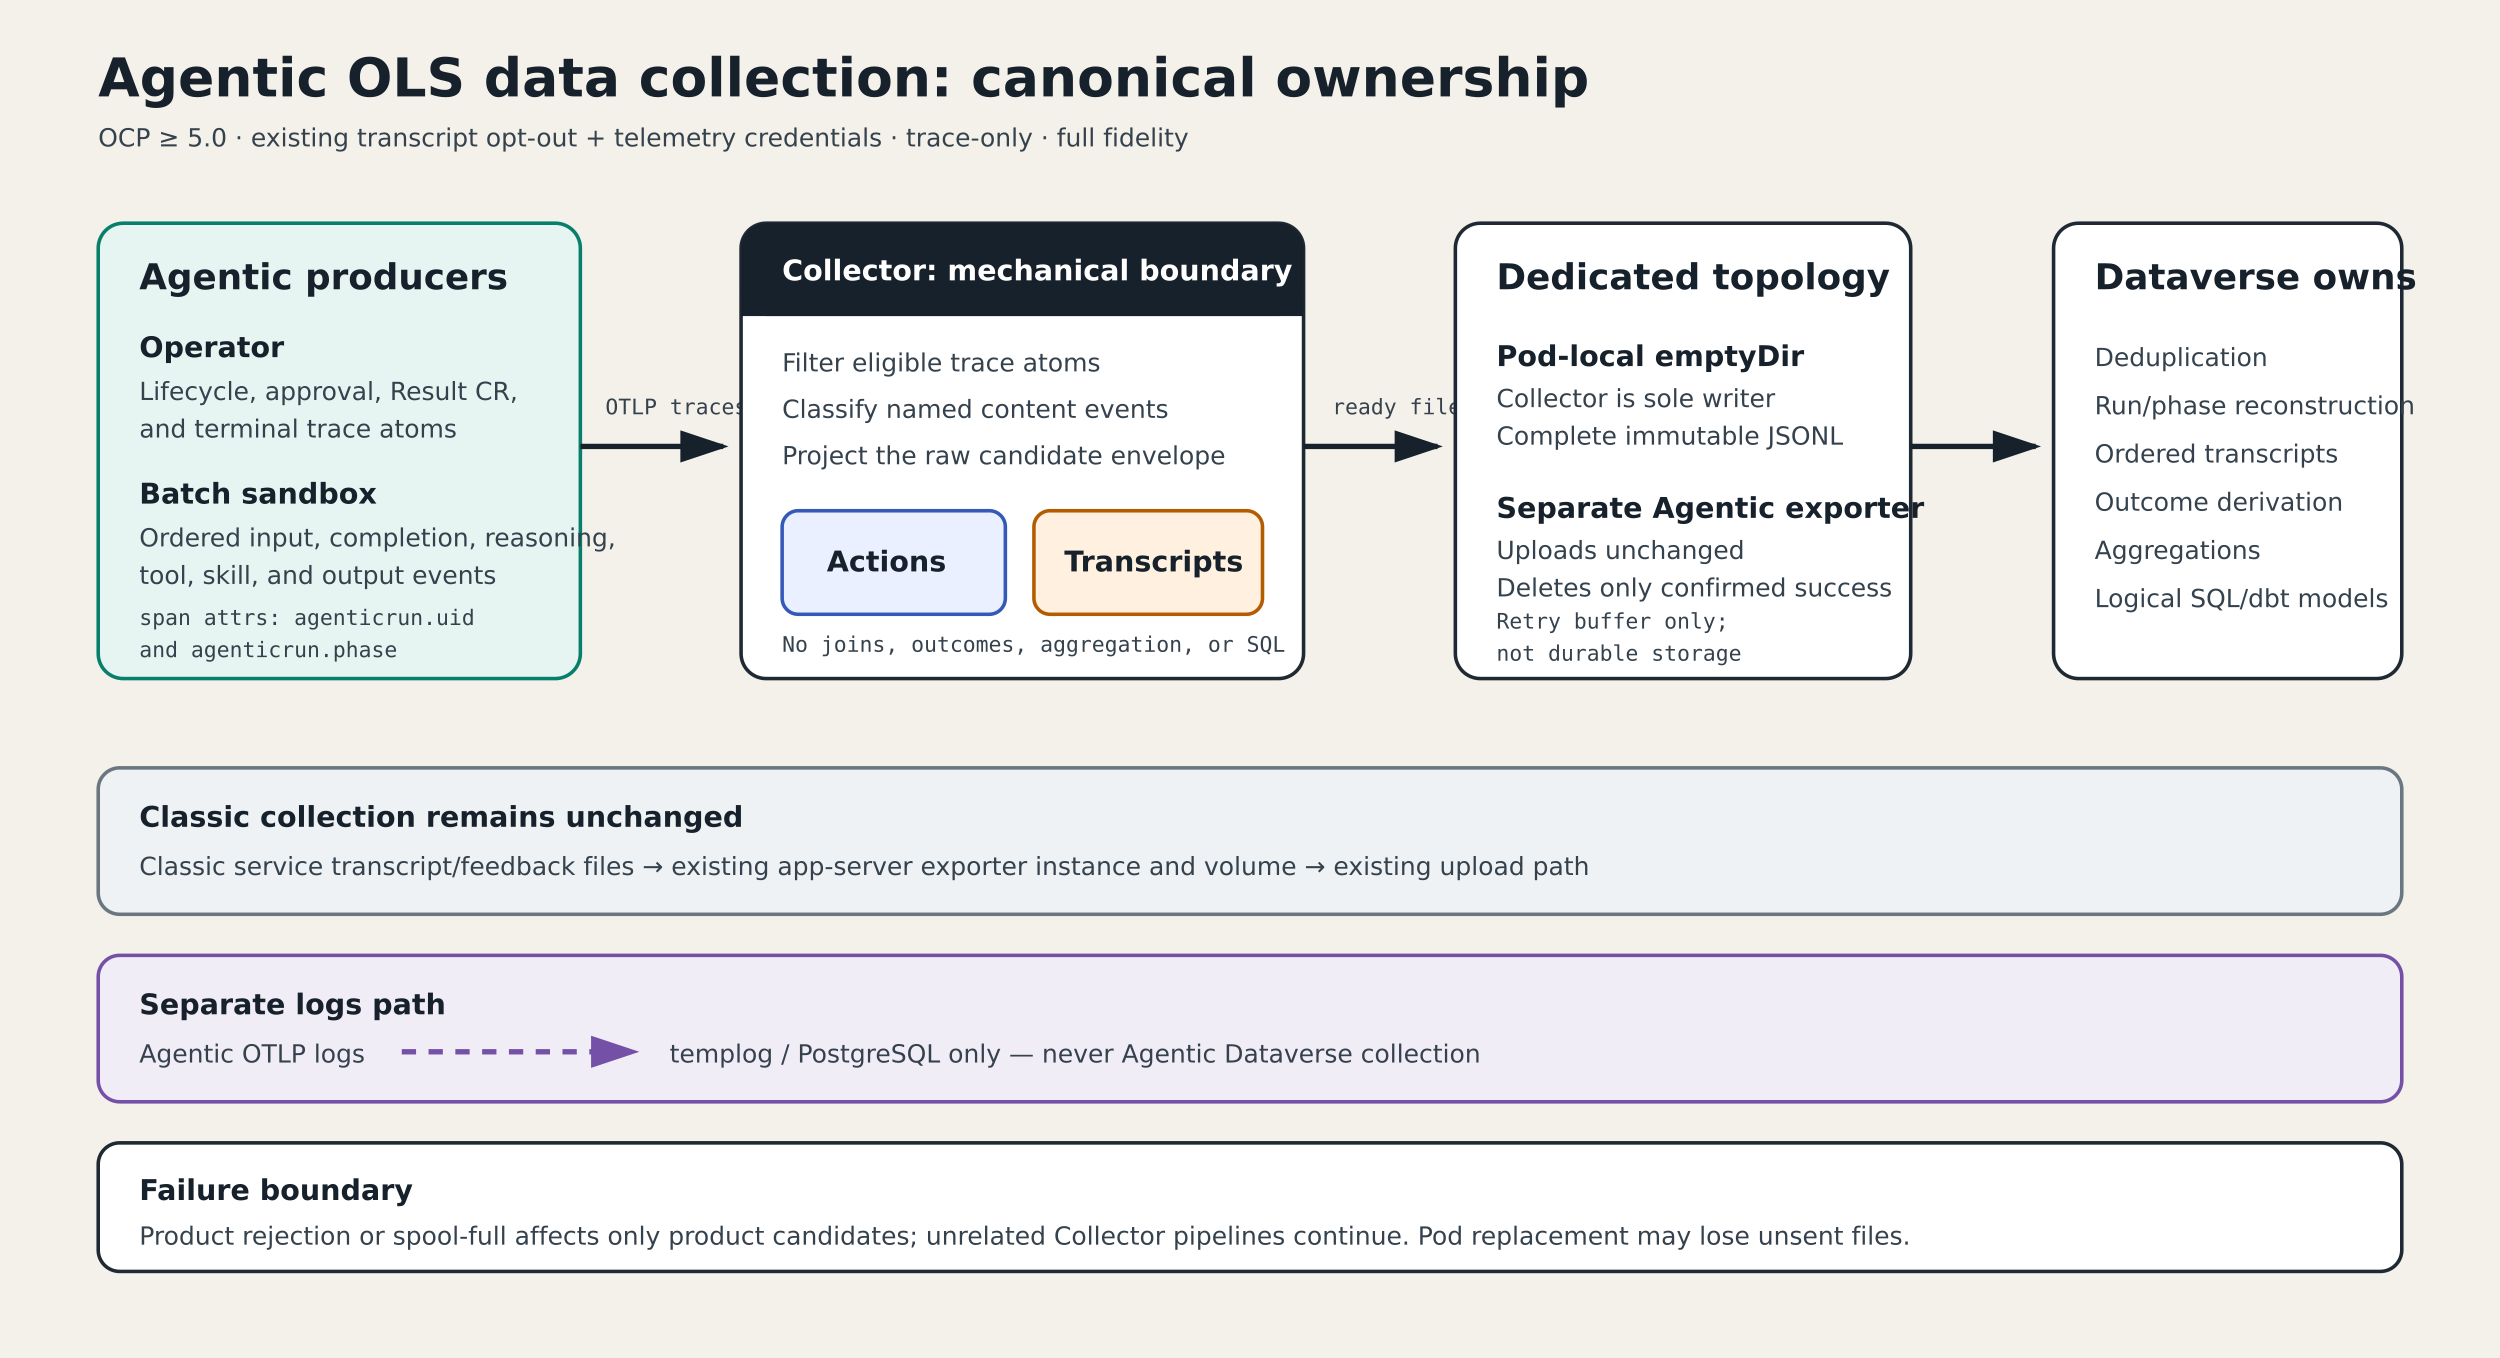
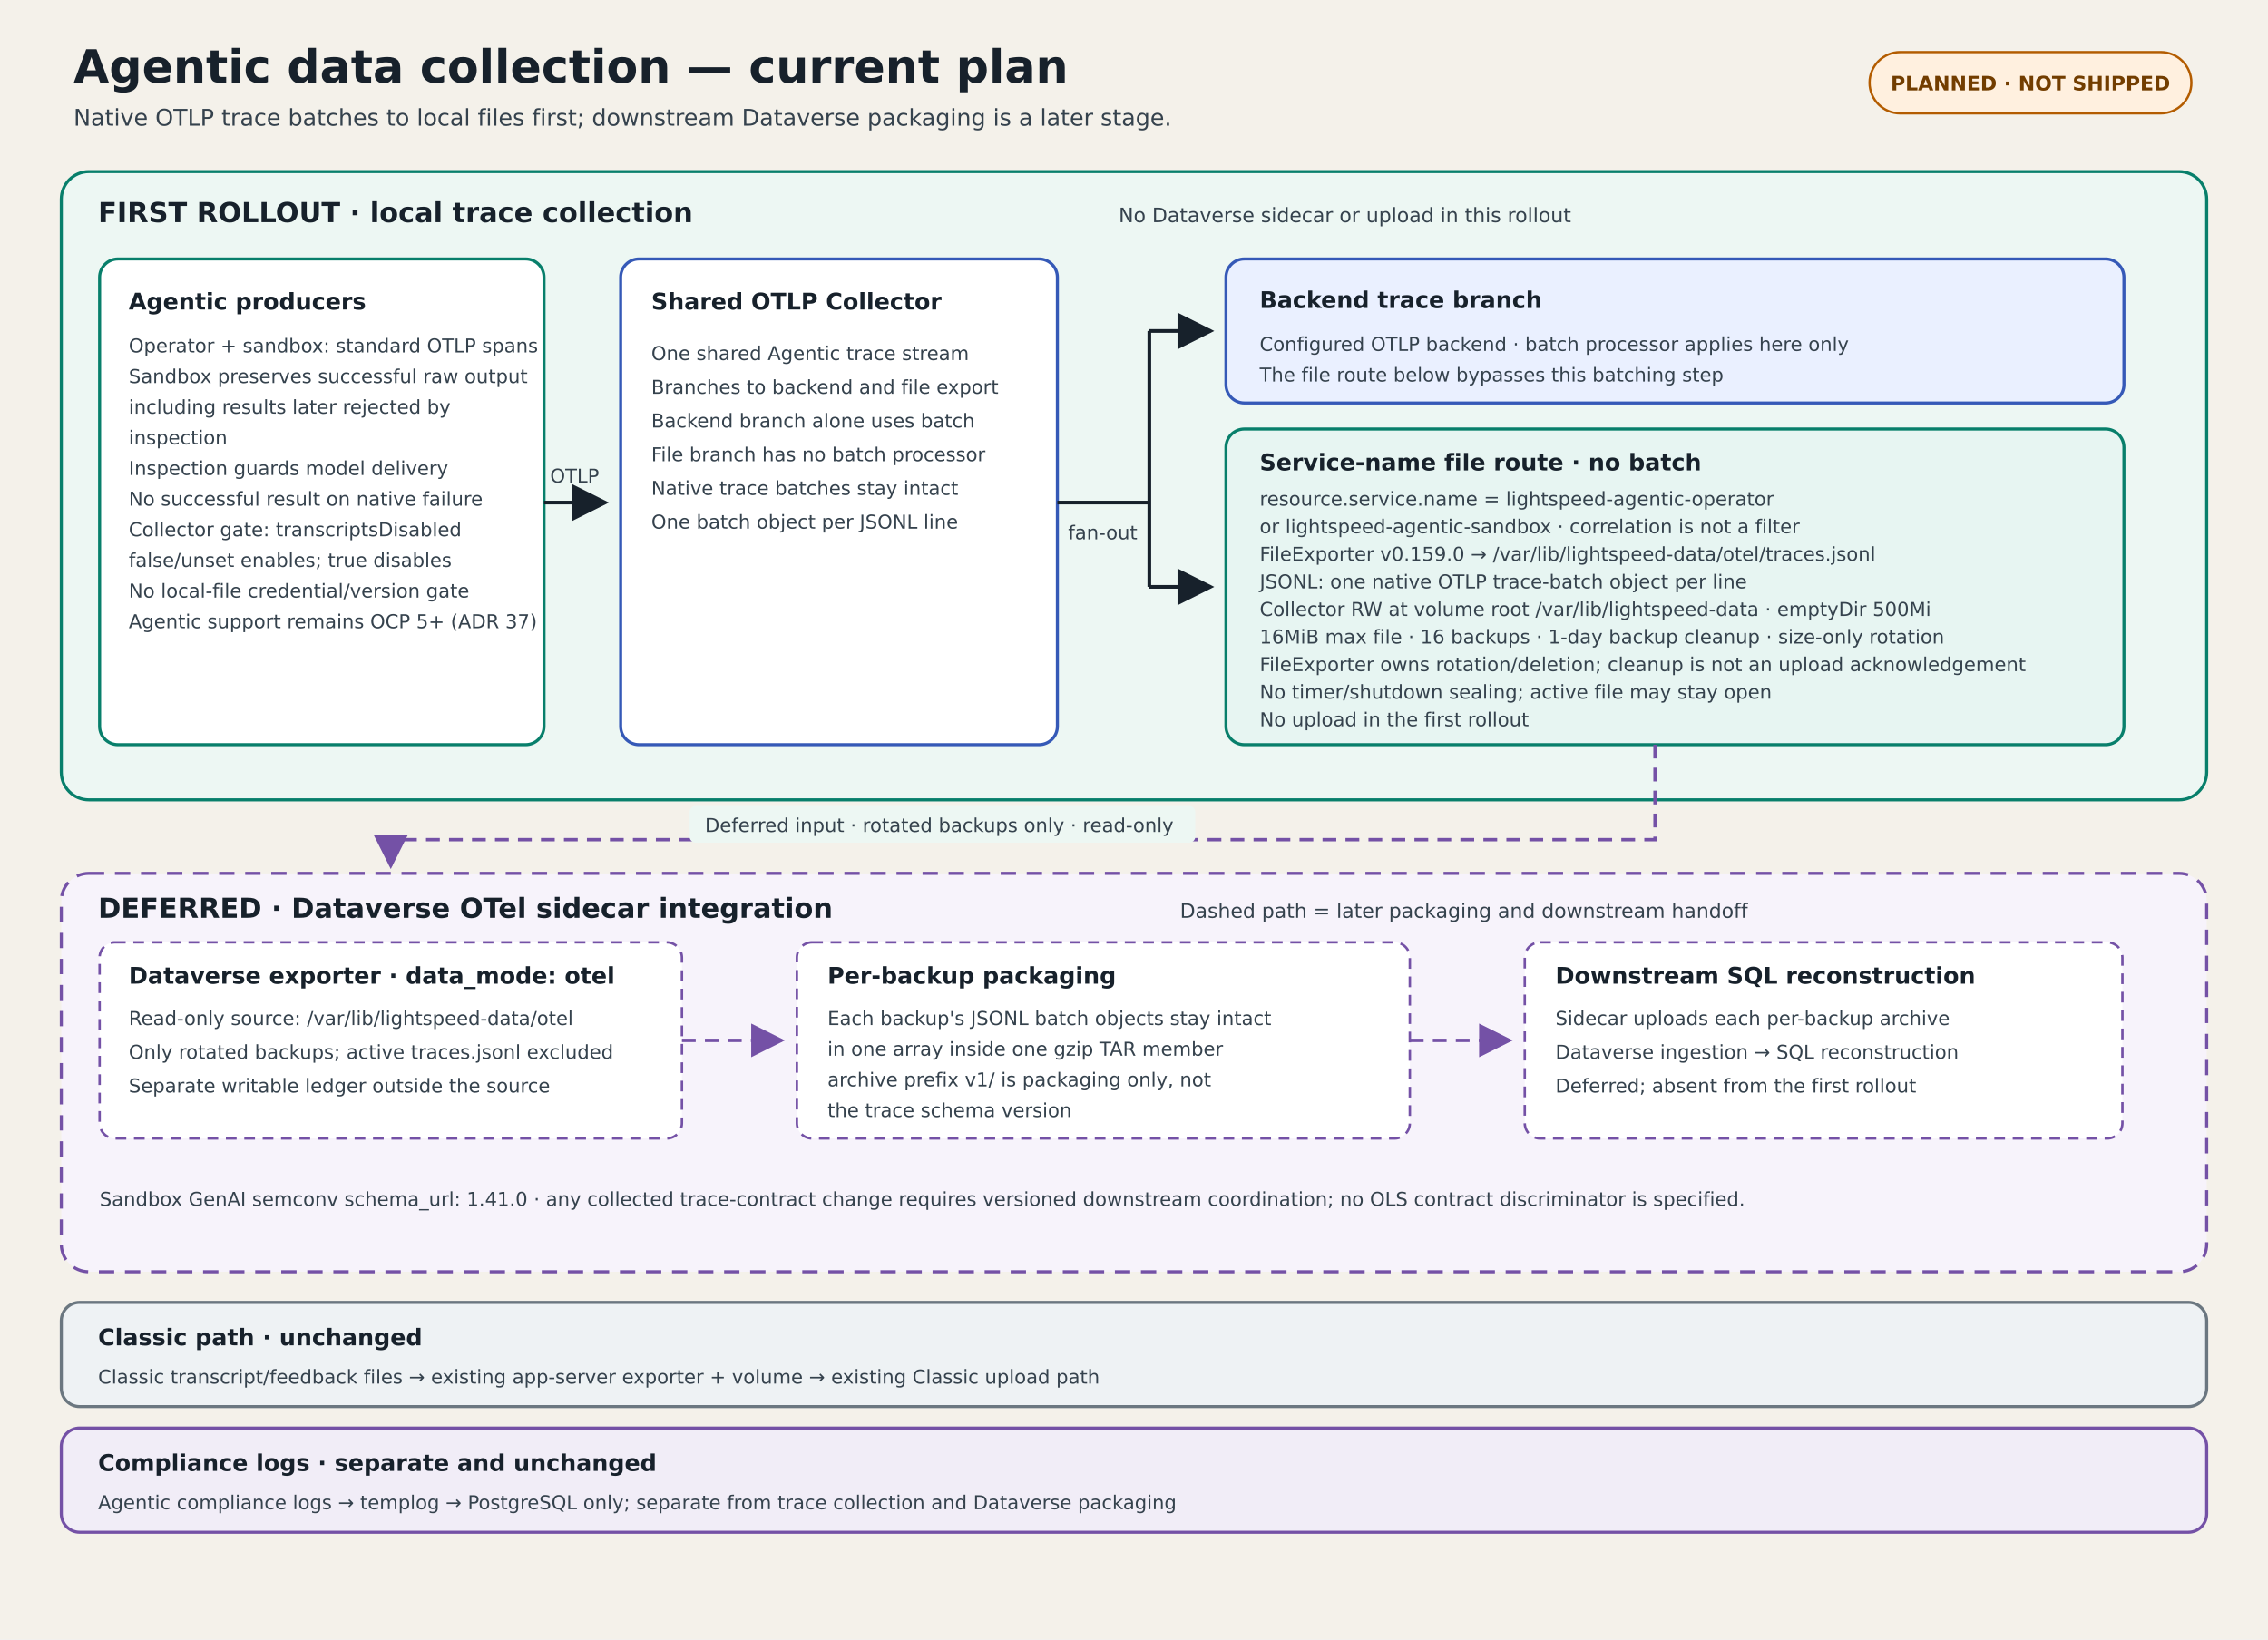
- <svg xmlns="http://www.w3.org/2000/svg" width="1400" height="760" viewBox="0 0 1400 760" role="img" aria-labelledby="title desc">
+ <svg xmlns="http://www.w3.org/2000/svg" width="1480" height="1070" viewBox="0 0 1480 1070" role="img" aria-labelledby="title desc">
  <defs>
    <style>
-       .bg{fill:#f4f1ea}.panel{fill:#fff;stroke:#1f2933;stroke-width:2}.trace{fill:#e7f5f2;stroke:#087f6b;stroke-width:2}.action{fill:#eaf0ff;stroke:#3559b7;stroke-width:2}.transcript{fill:#fff0df;stroke:#b35c00;stroke-width:2}.log{fill:#f1edf7;stroke:#7451a6;stroke-width:2}.classic{fill:#eef2f4;stroke:#6b7780;stroke-width:2}.dark{fill:#17212b}.title{font-family:"DejaVu Sans",sans-serif;font-size:30px;font-weight:700;fill:#17212b}.h2{font-family:"DejaVu Sans",sans-serif;font-size:20px;font-weight:700;fill:#17212b}.h3{font-family:"DejaVu Sans",sans-serif;font-size:16px;font-weight:700;fill:#17212b}.body{font-family:"DejaVu Sans",sans-serif;font-size:14px;fill:#35424d}.small{font-family:"DejaVu Sans Mono",monospace;font-size:12px;fill:#35424d}.white{fill:#fff}.arrow{stroke:#17212b;stroke-width:3;fill:none;marker-end:url(#head)}.dash{stroke:#7451a6;stroke-width:3;fill:none;stroke-dasharray:8 7;marker-end:url(#headPurple)}
+       .bg{fill:#f4f1ea}.current{fill:#edf7f3;stroke:#087f6b;stroke-width:2}.deferred{fill:#f7f3fb;stroke:#7451a6;stroke-width:2;stroke-dasharray:10 7}
+       .card{fill:#fff;stroke:#5b6971;stroke-width:1.6}.producer{fill:#fff;stroke:#087f6b;stroke-width:2}.collector{fill:#fff;stroke:#3559b7;stroke-width:2}.backend{fill:#eaf0ff;stroke:#3559b7;stroke-width:2}.file{fill:#e7f5f2;stroke:#087f6b;stroke-width:2}.future{fill:#fff;stroke:#7451a6;stroke-width:1.6;stroke-dasharray:7 5}
+       .classic{fill:#eef2f4;stroke:#6b7780;stroke-width:2}.logs{fill:#f1edf7;stroke:#7451a6;stroke-width:2}.status{fill:#fff0df;stroke:#b35c00;stroke-width:1.5}.statusText{font-family:"DejaVu Sans",Arial,sans-serif;font-size:13px;font-weight:700;fill:#723d00;text-anchor:middle}
+       .title{font-family:"DejaVu Sans",Arial,sans-serif;font-size:30px;font-weight:700;fill:#17212b}.subtitle{font-family:"DejaVu Sans",Arial,sans-serif;font-size:15px;fill:#35424d}.sectionTitle{font-family:"DejaVu Sans",Arial,sans-serif;font-size:18px;font-weight:700;fill:#17212b}.sectionNote{font-family:"DejaVu Sans",Arial,sans-serif;font-size:13px;fill:#35424d}
+       .h3{font-family:"DejaVu Sans",Arial,sans-serif;font-size:15px;font-weight:700;fill:#17212b}.body{font-family:"DejaVu Sans",Arial,sans-serif;font-size:14px;fill:#35424d}.small{font-family:"DejaVu Sans",Arial,sans-serif;font-size:12.5px;fill:#35424d}.link{font-family:"DejaVu Sans",Arial,sans-serif;font-size:12.5px;fill:#254f96;text-decoration:underline}
+       .arrow{fill:none;stroke:#17212b;stroke-width:2.4;marker-end:url(#head)}.line{fill:none;stroke:#17212b;stroke-width:2.4}.futureArrow{fill:none;stroke:#7451a6;stroke-width:2.2;stroke-dasharray:9 6;marker-end:url(#headPurple)}
    </style>
-     <marker id="head" markerWidth="10" markerHeight="10" refX="8" refY="3" orient="auto">
-       <path d="M0,0 L0,6 L9,3 z" fill="#17212b" />
+     <marker id="head" markerWidth="10" markerHeight="10" refX="9" refY="5" orient="auto">
+       <path d="M0,0 L10,5 L0,10 z" fill="#17212b" />
    </marker>
-     <marker id="headPurple" markerWidth="10" markerHeight="10" refX="8" refY="3" orient="auto">
-       <path d="M0,0 L0,6 L9,3 z" fill="#7451a6" />
+     <marker id="headPurple" markerWidth="10" markerHeight="10" refX="9" refY="5" orient="auto">
+       <path d="M0,0 L10,5 L0,10 z" fill="#7451a6" />
    </marker>
  </defs>
-   <rect class="bg" width="1400" height="760" />
-   <text class="title" x="55" y="54">Agentic OLS data collection: canonical ownership</text>
-   <text class="body" x="55" y="82">OCP ≥ 5.0 · existing transcript opt-out + telemetry credentials · trace-only · full fidelity</text>
-   <rect class="trace" x="55" y="125" width="270" height="255" rx="14" />
-   <text class="h2" x="78" y="162">Agentic producers</text>
-   <text class="h3" x="78" y="200">Operator</text>
-   <text class="body" x="78" y="224">Lifecycle, approval, Result CR,</text>
-   <text class="body" x="78" y="245">and terminal trace atoms</text>
-   <text class="h3" x="78" y="282">Batch sandbox</text>
-   <text class="body" x="78" y="306">Ordered input, completion, reasoning,</text>
-   <text class="body" x="78" y="327">tool, skill, and output events</text>
-   <text class="small" x="78" y="350">span attrs: agenticrun.uid</text>
-   <text class="small" x="78" y="368">and agenticrun.phase</text>
-   <path class="arrow" d="M325 250 H405" />
-   <text class="small" x="339" y="232">OTLP traces</text>
-   <rect class="panel" x="415" y="125" width="315" height="255" rx="14" />
-   <rect class="dark" x="415" y="125" width="315" height="52" rx="14" />
-   <rect class="dark" x="415" y="160" width="315" height="17" />
-   <text class="h3 white" x="438" y="157">Collector: mechanical boundary</text>
-   <text class="body" x="438" y="208">Filter eligible trace atoms</text>
-   <text class="body" x="438" y="234">Classify named content events</text>
-   <text class="body" x="438" y="260">Project the raw candidate envelope</text>
-   <rect class="action" x="438" y="286" width="125" height="58" rx="9" />
-   <text class="h3" x="463" y="320">Actions</text>
-   <rect class="transcript" x="579" y="286" width="128" height="58" rx="9" />
-   <text class="h3" x="596" y="320">Transcripts</text>
-   <text class="small" x="438" y="365">No joins, outcomes, aggregation, or SQL</text>
-   <path class="arrow" d="M730 250 H805" />
-   <text class="small" x="746" y="232">ready files</text>
-   <rect class="panel" x="815" y="125" width="255" height="255" rx="14" />
-   <text class="h2" x="838" y="162">Dedicated topology</text>
-   <text class="h3" x="838" y="205">Pod-local emptyDir</text>
-   <text class="body" x="838" y="228">Collector is sole writer</text>
-   <text class="body" x="838" y="249">Complete immutable JSONL</text>
-   <text class="h3" x="838" y="290">Separate Agentic exporter</text>
-   <text class="body" x="838" y="313">Uploads unchanged</text>
-   <text class="body" x="838" y="334">Deletes only confirmed success</text>
-   <text class="small" x="838" y="352">Retry buffer only;</text>
-   <text class="small" x="838" y="370">not durable storage</text>
-   <path class="arrow" d="M1070 250 H1140" />
-   <rect class="panel" x="1150" y="125" width="195" height="255" rx="14" />
-   <text class="h2" x="1173" y="162">Dataverse owns</text>
-   <text class="body" x="1173" y="205">Deduplication</text>
-   <text class="body" x="1173" y="232">Run/phase reconstruction</text>
-   <text class="body" x="1173" y="259">Ordered transcripts</text>
-   <text class="body" x="1173" y="286">Outcome derivation</text>
-   <text class="body" x="1173" y="313">Aggregations</text>
-   <text class="body" x="1173" y="340">Logical SQL/dbt models</text>
-   <rect class="classic" x="55" y="430" width="1290" height="82" rx="12" />
-   <text class="h3" x="78" y="463">Classic collection remains unchanged</text>
-   <text class="body" x="78" y="490">Classic service transcript/feedback files → existing app-server exporter instance and volume → existing upload path</text>
-   <rect class="log" x="55" y="535" width="1290" height="82" rx="12" />
-   <text class="h3" x="78" y="568">Separate logs path</text>
-   <text class="body" x="78" y="595">Agentic OTLP logs</text>
-   <path class="dash" d="M225 589 H355" />
-   <text class="body" x="375" y="595">templog / PostgreSQL only — never Agentic Dataverse collection</text>
-   <rect class="panel" x="55" y="640" width="1290" height="72" rx="12" />
-   <text class="h3" x="78" y="672">Failure boundary</text>
-   <text class="body" x="78" y="697">Product rejection or spool-full affects only product candidates; unrelated Collector pipelines continue. Pod replacement may lose unsent files.</text>
+   <rect class="bg" width="1480" height="1070" />
+   <text class="title" x="48" y="54">Agentic data collection — current plan</text>
+   <text class="subtitle" x="48" y="82">Native OTLP trace batches to local files first; downstream Dataverse packaging is a later stage.</text>
+   <rect class="status" x="1220" y="34" width="210" height="40" rx="20" />
+   <text class="statusText" x="1325" y="59">PLANNED · NOT SHIPPED</text>
+   <rect class="current" x="40" y="112" width="1400" height="410" rx="18" />
+   <text class="sectionTitle" x="64" y="145">FIRST ROLLOUT · local trace collection</text>
+   <text class="sectionNote" x="730" y="145">No Dataverse sidecar or upload in this rollout</text>
+   <rect class="producer" x="65" y="169" width="290" height="317" rx="12" />
+   <text class="h3" x="84" y="202">Agentic producers</text>
+   <text class="small" x="84" y="230">Operator + sandbox: standard OTLP spans</text>
+   <text class="small" x="84" y="250">Sandbox preserves successful raw output</text>
+   <text class="small" x="84" y="270">including results later rejected by</text>
+   <text class="small" x="84" y="290">inspection</text>
+   <text class="small" x="84" y="310">Inspection guards model delivery</text>
+   <text class="small" x="84" y="330">No successful result on native failure</text>
+   <text class="small" x="84" y="350">Collector gate: transcriptsDisabled</text>
+   <text class="small" x="84" y="370">false/unset enables; true disables</text>
+   <text class="small" x="84" y="390">No local-file credential/version gate</text>
+   <text class="small" x="84" y="410">Agentic support remains OCP 5+ (ADR 37)</text>
+   <rect class="collector" x="405" y="169" width="285" height="317" rx="12" />
+   <text class="h3" x="425" y="202">Shared OTLP Collector</text>
+   <text class="small" x="425" y="235">One shared Agentic trace stream</text>
+   <text class="small" x="425" y="257">Branches to backend and file export</text>
+   <text class="small" x="425" y="279">Backend branch alone uses batch</text>
+   <text class="small" x="425" y="301">File branch has no batch processor</text>
+   <text class="small" x="425" y="323">Native trace batches stay intact</text>
+   <text class="small" x="425" y="345">One batch object per JSONL line</text>
+   <rect class="backend" x="800" y="169" width="586" height="94" rx="12" />
+   <text class="h3" x="822" y="201">Backend trace branch</text>
+   <text class="small" x="822" y="229">Configured OTLP backend · batch processor applies here only</text>
+   <text class="small" x="822" y="249">The file route below bypasses this batching step</text>
+   <rect class="file" x="800" y="280" width="586" height="206" rx="12" />
+   <text class="h3" x="822" y="307">Service-name file route · no batch</text>
+   <text class="small" x="822" y="330">resource.service.name = lightspeed-agentic-operator</text>
+   <text class="small" x="822" y="348">or lightspeed-agentic-sandbox · correlation is not a filter</text>
+   <text class="small" x="822" y="366">FileExporter v0.159.0 → /var/lib/lightspeed-data/otel/traces.jsonl</text>
+   <text class="small" x="822" y="384">JSONL: one native OTLP trace-batch object per line</text>
+   <text class="small" x="822" y="402">Collector RW at volume root /var/lib/lightspeed-data · emptyDir 500Mi</text>
+   <text class="small" x="822" y="420">16MiB max file · 16 backups · 1-day backup cleanup · size-only rotation</text>
+   <text class="small" x="822" y="438">FileExporter owns rotation/deletion; cleanup is not an upload acknowledgement</text>
+   <text class="small" x="822" y="456">No timer/shutdown sealing; active file may stay open</text>
+   <text class="small" x="822" y="474">No upload in the first rollout</text>
+   <rect class="deferred" x="40" y="570" width="1400" height="260" rx="18" />
+   <text class="sectionTitle" x="64" y="599">DEFERRED · Dataverse OTel sidecar integration</text>
+   <text class="sectionNote" x="770" y="599">Dashed path = later packaging and downstream handoff</text>
+   <rect class="future" x="65" y="615" width="380" height="128" rx="10" />
+   <text class="h3" x="84" y="642">Dataverse exporter · data_mode: otel</text>
+   <text class="small" x="84" y="669">Read-only source: /var/lib/lightspeed-data/otel</text>
+   <text class="small" x="84" y="691">Only rotated backups; active traces.jsonl excluded</text>
+   <text class="small" x="84" y="713">Separate writable ledger outside the source</text>
+   <rect class="future" x="520" y="615" width="400" height="128" rx="10" />
+   <text class="h3" x="540" y="642">Per-backup packaging</text>
+   <text class="small" x="540" y="669">Each backup's JSONL batch objects stay intact</text>
+   <text class="small" x="540" y="689">in one array inside one gzip TAR member</text>
+   <text class="small" x="540" y="709">archive prefix v1/ is packaging only, not</text>
+   <text class="small" x="540" y="729">the trace schema version</text>
+   <rect class="future" x="995" y="615" width="390" height="128" rx="10" />
+   <text class="h3" x="1015" y="642">Downstream SQL reconstruction</text>
+   <text class="small" x="1015" y="669">Sidecar uploads each per-backup archive</text>
+   <text class="small" x="1015" y="691">Dataverse ingestion → SQL reconstruction</text>
+   <text class="small" x="1015" y="713">Deferred; absent from the first rollout</text>
+   <text class="small" x="65" y="787">Sandbox GenAI semconv schema_url: 1.41.0 · any collected trace-contract change requires versioned downstream coordination; no OLS contract discriminator is specified.</text>
+   <rect class="classic" x="40" y="850" width="1400" height="68" rx="12" />
+   <text class="h3" x="64" y="878">Classic path · unchanged</text>
+   <text class="small" x="64" y="903">Classic transcript/feedback files → existing app-server exporter + volume → existing Classic upload path</text>
+   <rect class="logs" x="40" y="932" width="1400" height="68" rx="12" />
+   <text class="h3" x="64" y="960">Compliance logs · separate and unchanged</text>
+   <text class="small" x="64" y="985">Agentic compliance logs → templog → PostgreSQL only; separate from trace collection and Dataverse packaging</text>
+   <path class="arrow" d="M355 328 H395" />
+   <path class="line" d="M690 328 H750 M750 216 V383" />
+   <path class="arrow" d="M750 216 H790" />
+   <path class="arrow" d="M750 383 H790" />
+   <text class="small" x="359" y="315">OTLP</text>
+   <text class="small" x="697" y="352">fan-out</text>
+   <path class="futureArrow" d="M1080 486 V548 H255 V565" />
+   <rect x="450" y="526" width="330" height="24" rx="4" fill="#edf7f3" />
+   <text class="small" x="460" y="543">Deferred input · rotated backups only · read-only</text>
+   <path class="futureArrow" d="M445 679 H510" />
+   <path class="futureArrow" d="M920 679 H985" />
</svg>
